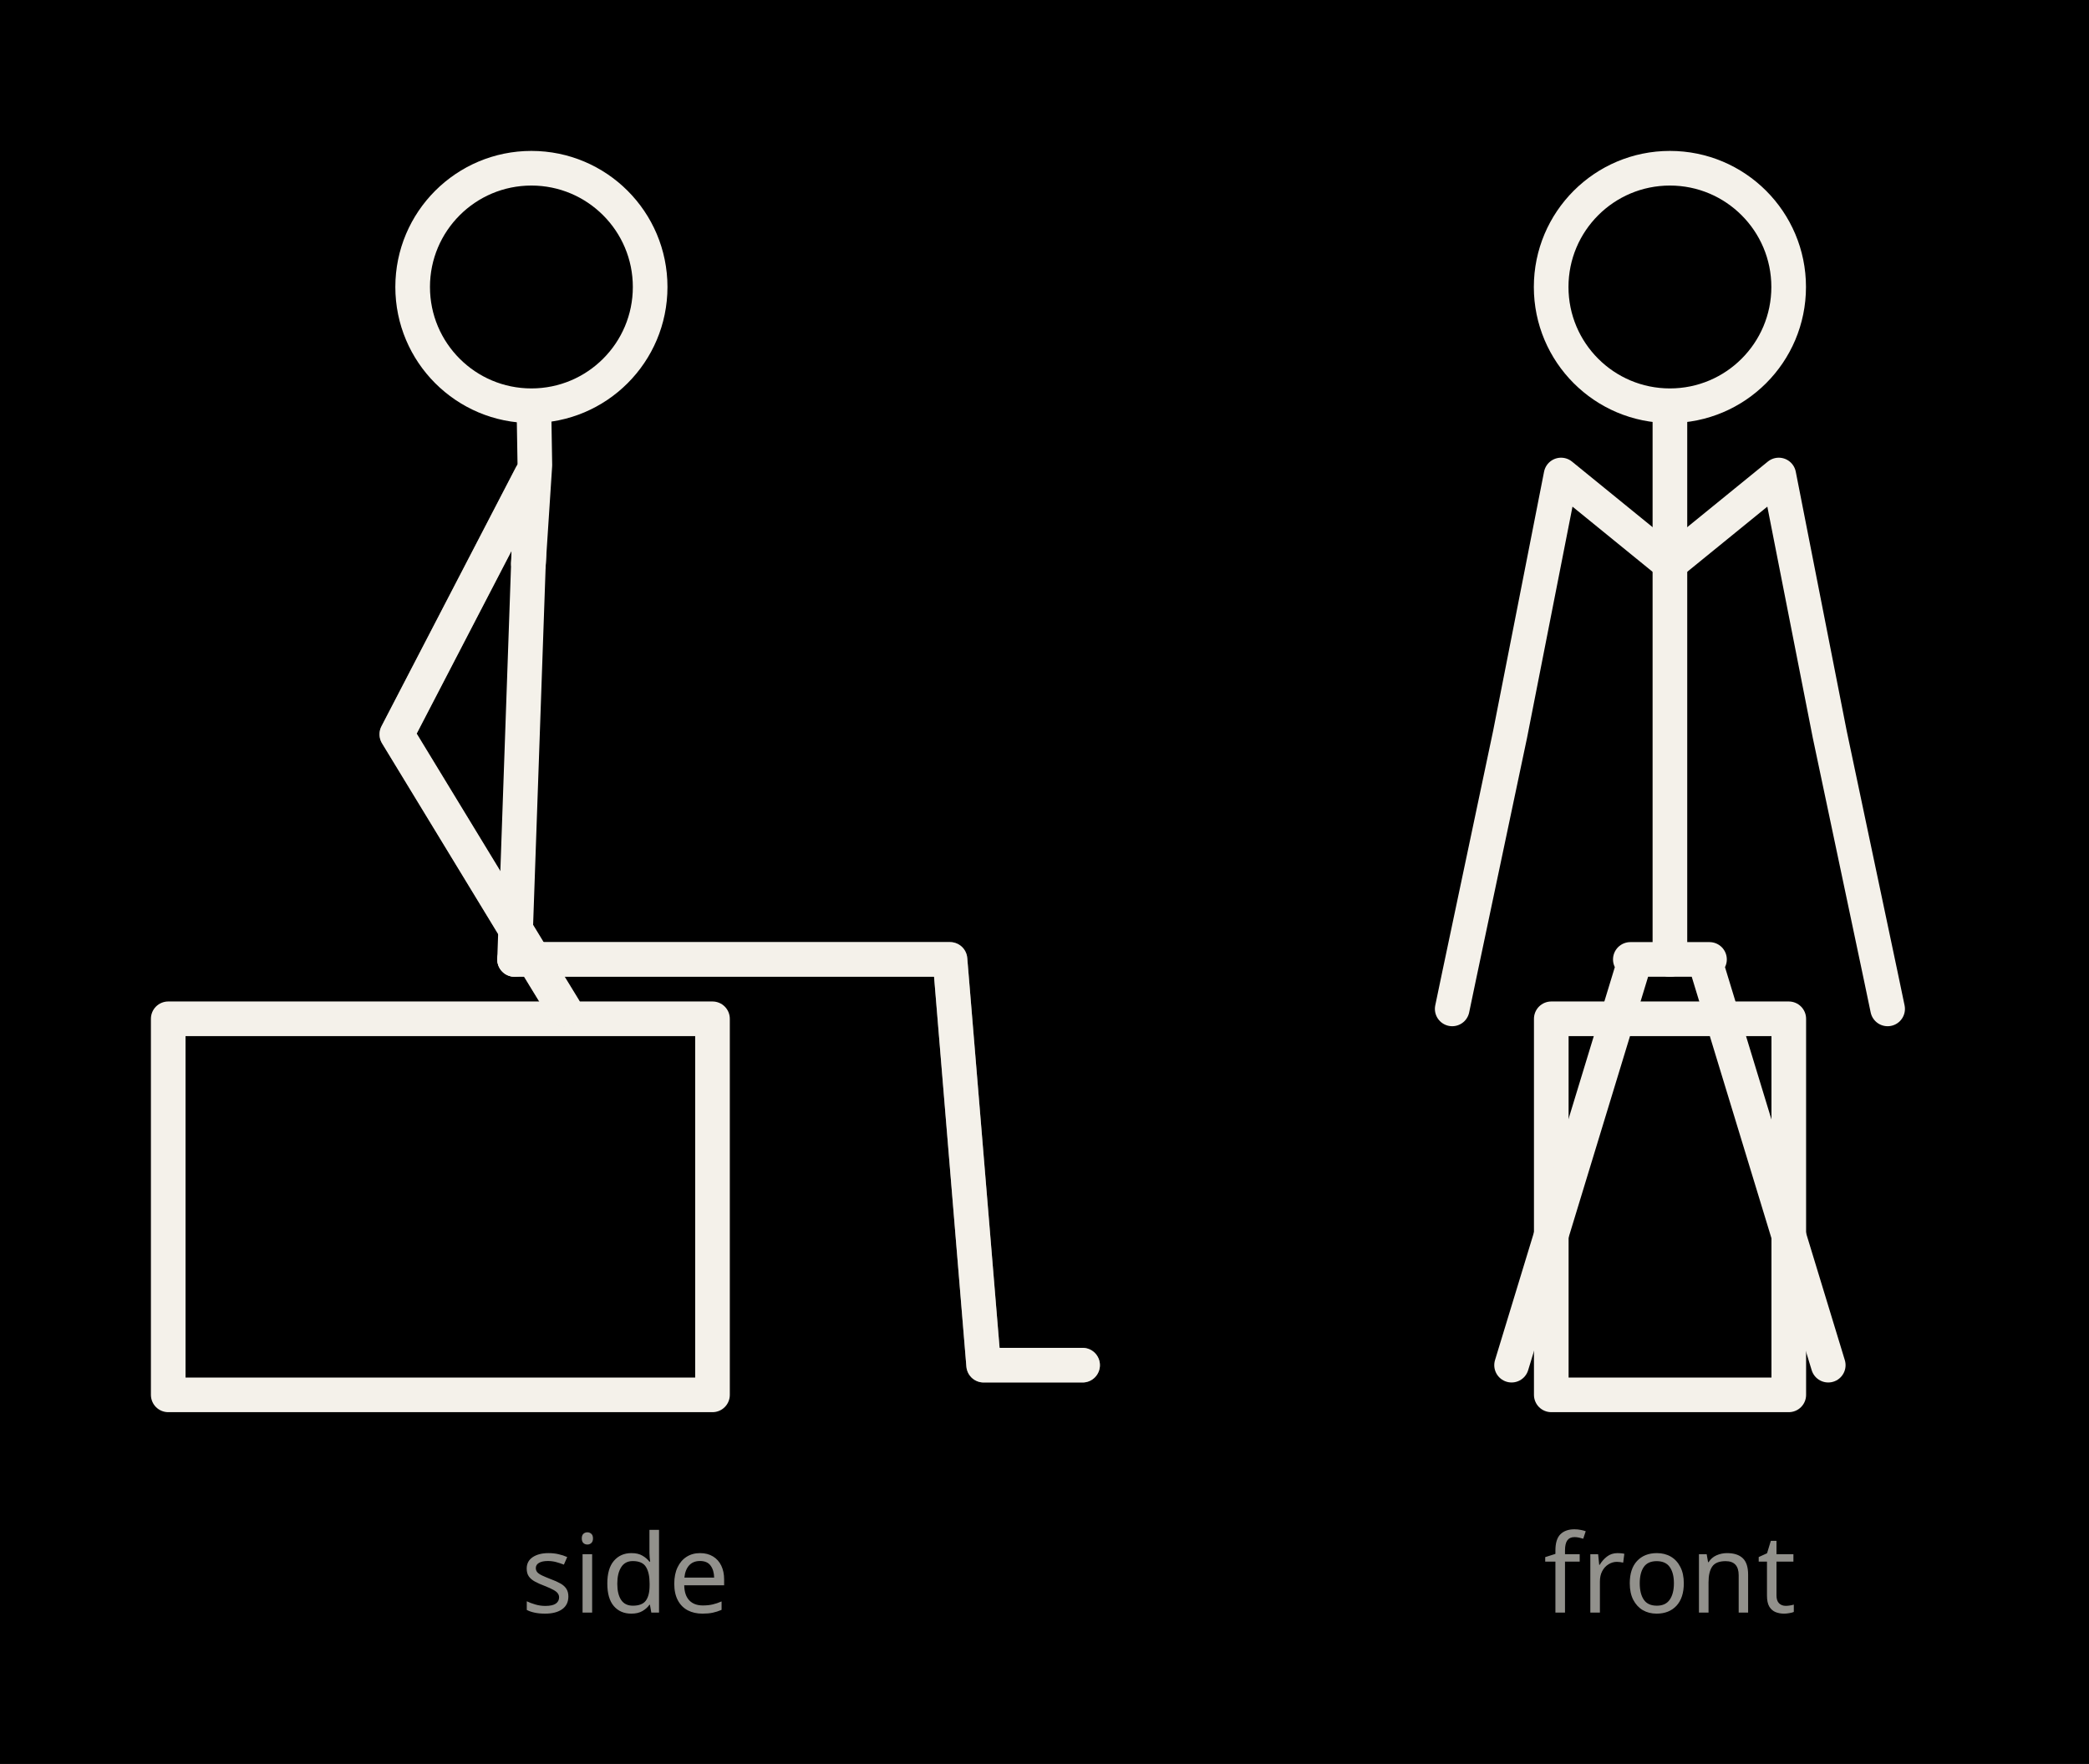
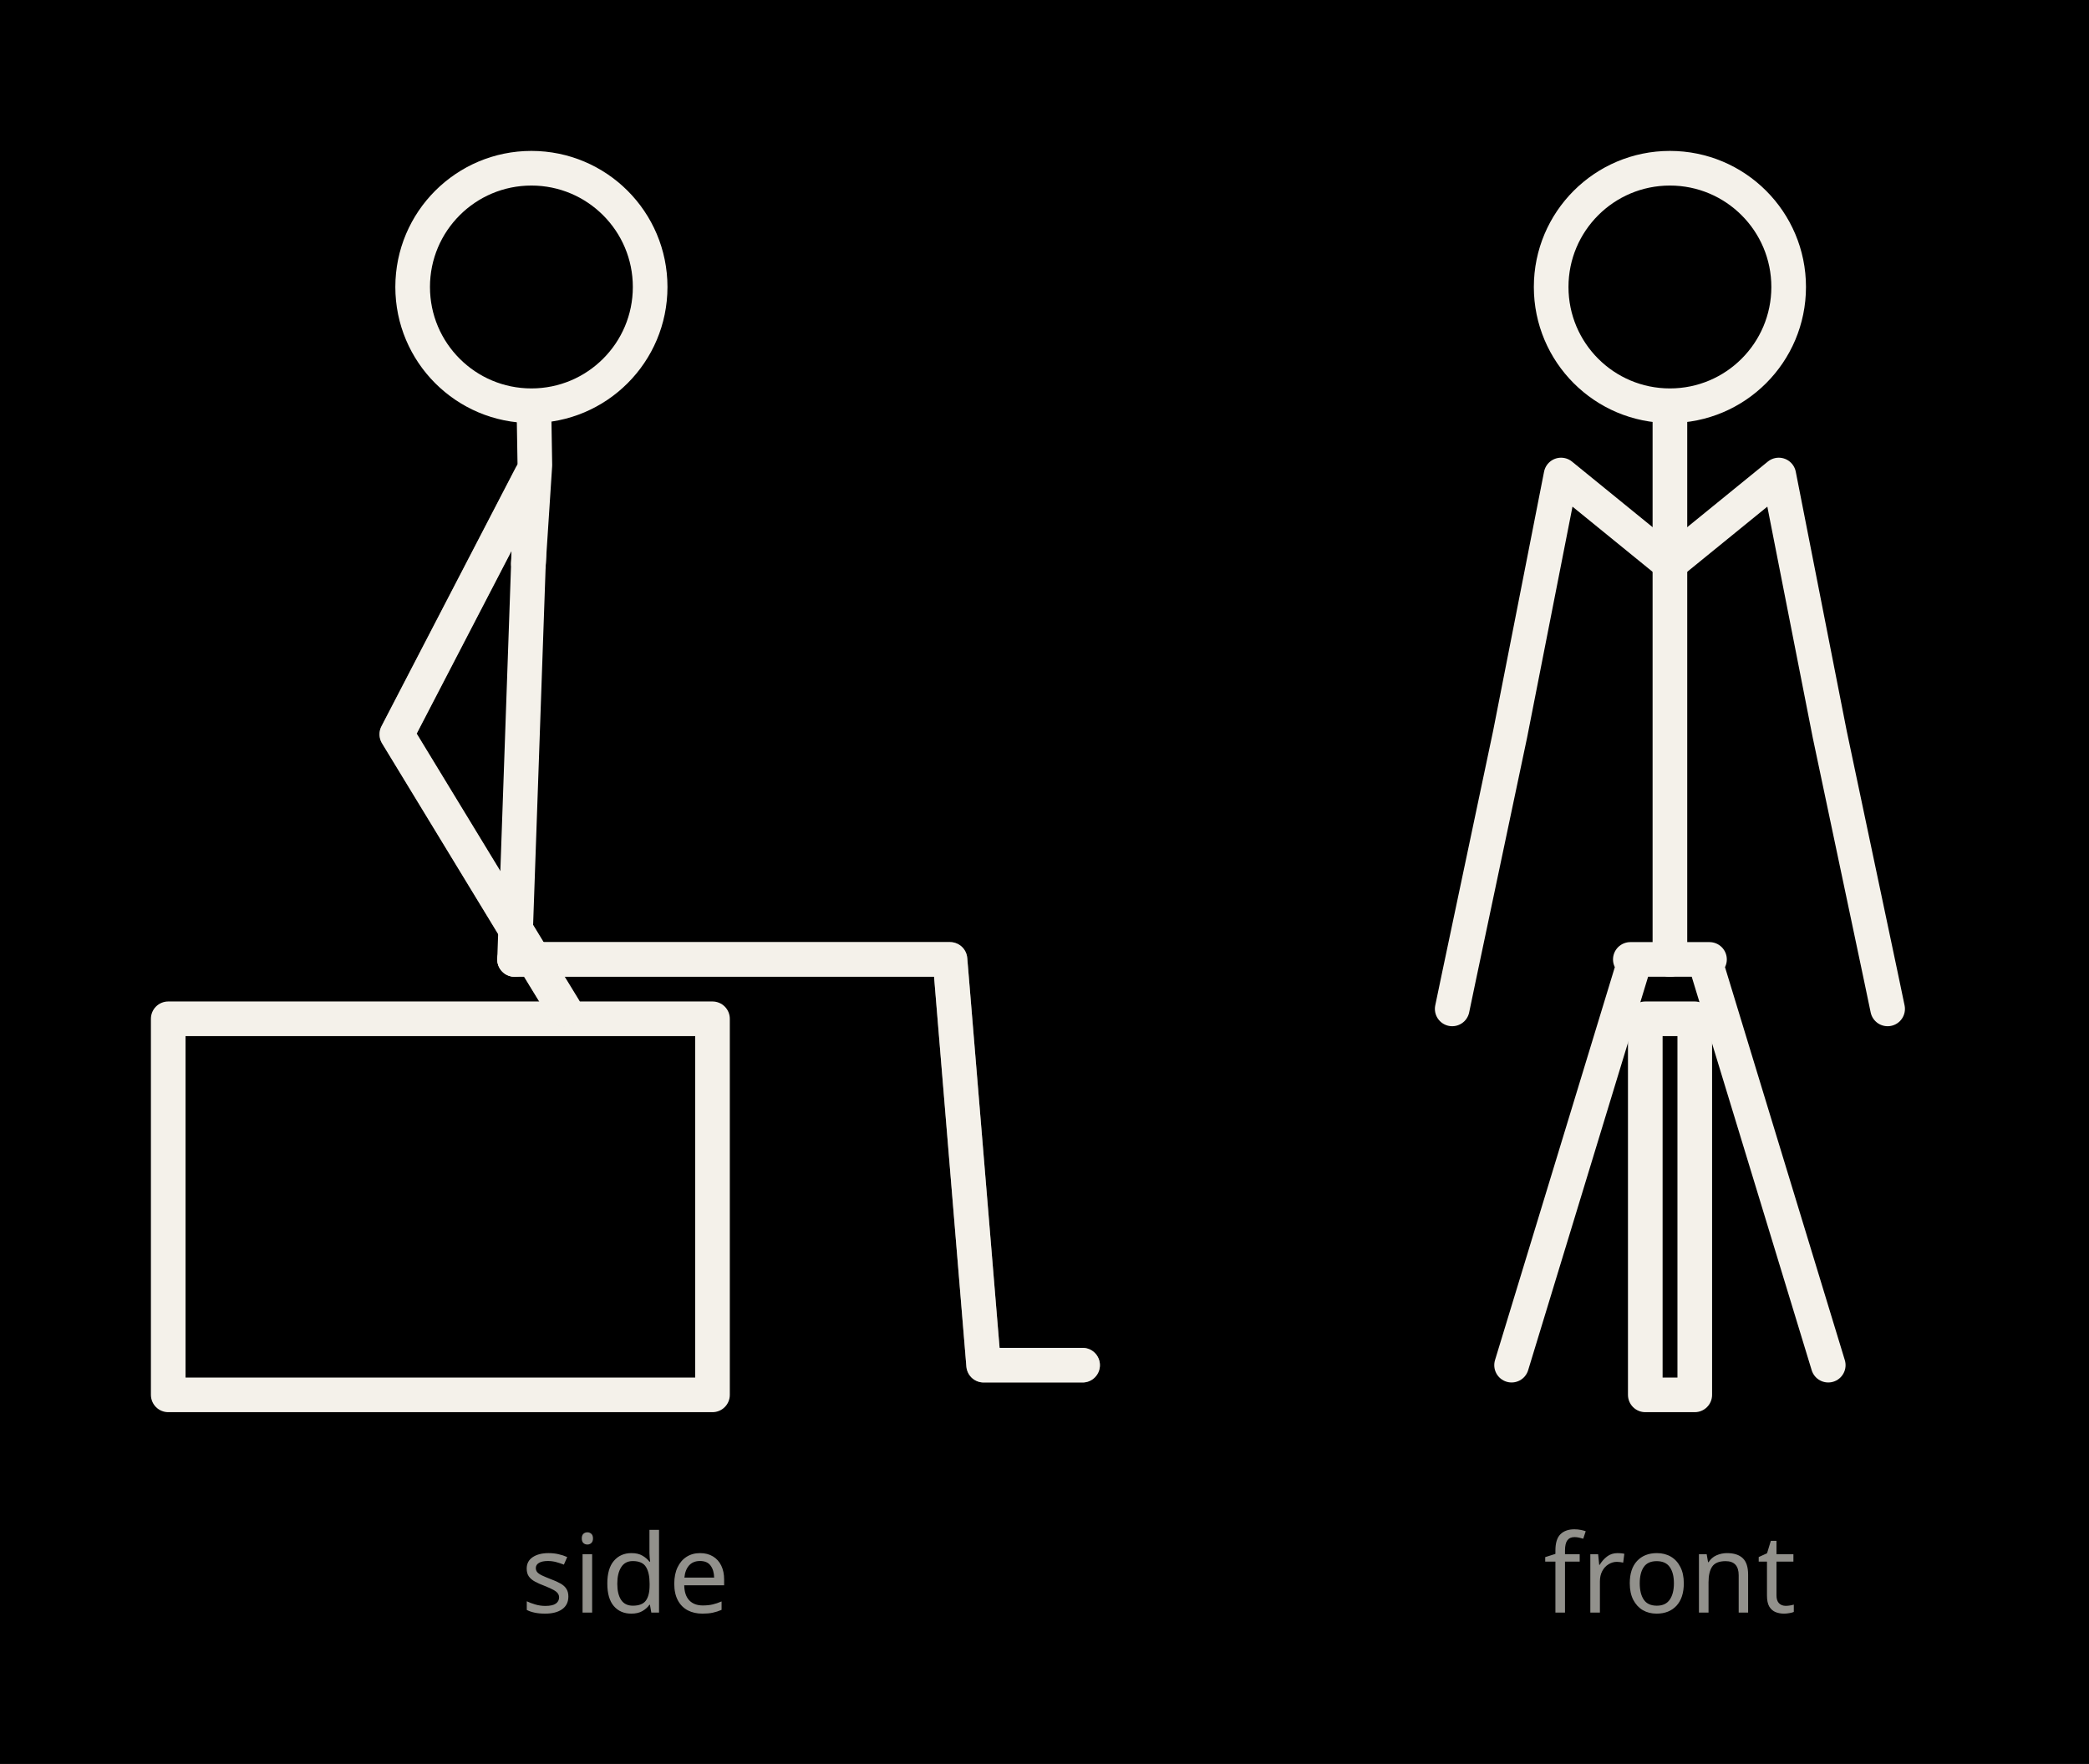
<svg xmlns="http://www.w3.org/2000/svg" viewBox="-104 -281.9 422.2 356.5" role="img" aria-label="Seated Hip Abduction">
  <rect x="-104" y="-281.9" width="422.2" height="356.5" style="fill:var(--doodle-backdrop, #000)" />
  <g fill="none" style="stroke:var(--doodle-ink, #f4f1ea)" stroke-width="7" stroke-linecap="round" stroke-linejoin="round">
    <rect x="-70" y="-76" width="110" height="76" fill="none" />
    <polyline points="0,-88 0,-88 88,-88 94.8,-6 114.8,-6" opacity="0.5">
      <animate attributeName="points" values="0,-88 0,-88 88,-88 94.8,-6 114.8,-6;0,-88 0,-88 88,-88 94.8,-6 114.8,-6;0,-88 0,-88 88,-88.2 94.8,-6 114.8,-6;0,-88 0,-88 88,-88.6 94.8,-6 114.8,-6;0,-88 0,-88 87.9,-89.3 94.8,-6 114.8,-6;0,-88 0,-88 87.7,-90.1 94.8,-6 114.8,-6;0,-88 0,-88 87.2,-90.8 94.8,-6 114.8,-6;0,-88 0,-88 86.4,-91.3 94.8,-6 114.8,-6;0,-88 0,-88 85.2,-91.4 94.8,-6 114.8,-6;0,-88 0,-88 83.8,-91.3 94.8,-6 114.8,-6;0,-88 0,-88 82.3,-90.8 94.8,-6 114.8,-6;0,-88 0,-88 80.7,-90.1 94.8,-6 114.8,-6;0,-88 0,-88 79.2,-89.3 94.8,-6 114.8,-6;0,-88 0,-88 78,-88.6 94.8,-6 114.8,-6;0,-88 0,-88 77.2,-88.2 94.8,-6 114.8,-6;0,-88 0,-88 76.9,-88 94.8,-6 114.8,-6;0,-88 0,-88 76.9,-88 94.8,-6 114.8,-6;0,-88 0,-88 77.2,-88.2 94.8,-6 114.8,-6;0,-88 0,-88 78,-88.6 94.8,-6 114.8,-6;0,-88 0,-88 79.2,-89.3 94.8,-6 114.8,-6;0,-88 0,-88 80.7,-90.1 94.8,-6 114.8,-6;0,-88 0,-88 82.3,-90.8 94.8,-6 114.8,-6;0,-88 0,-88 83.8,-91.3 94.8,-6 114.8,-6;0,-88 0,-88 85.2,-91.4 94.8,-6 114.8,-6;0,-88 0,-88 86.4,-91.3 94.8,-6 114.8,-6;0,-88 0,-88 87.2,-90.8 94.8,-6 114.8,-6;0,-88 0,-88 87.7,-90.1 94.8,-6 114.8,-6;0,-88 0,-88 87.9,-89.3 94.8,-6 114.8,-6;0,-88 0,-88 88,-88.6 94.8,-6 114.8,-6;0,-88 0,-88 88,-88.2 94.8,-6 114.8,-6;0,-88 0,-88 88,-88 94.8,-6 114.8,-6" dur="2.5s" repeatCount="indefinite" calcMode="linear" keyTimes="0;0.12;0.146;0.171;0.197;0.223;0.249;0.274;0.3;0.326;0.351;0.377;0.403;0.429;0.454;0.48;0.64;0.666;0.691;0.717;0.743;0.769;0.794;0.82;0.846;0.871;0.897;0.923;0.949;0.974;1" />
    </polyline>
    <polyline points="2.8,-168 3.4,-185.9 -23.8,-133.5 5.9,-84.7 10,-78" opacity="0.5">
      <animate attributeName="points" values="2.8,-168 3.4,-185.9 -23.8,-133.5 5.9,-84.7 10,-78;2.8,-168 3.4,-185.9 -23.8,-133.5 5.9,-84.7 10,-78;2.8,-168 3.4,-185.9 -23.8,-133.5 5.9,-84.7 10,-78;2.8,-168 3.4,-185.9 -23.8,-133.5 5.9,-84.7 10,-78;2.8,-168 3.4,-185.9 -23.8,-133.5 5.9,-84.7 10,-78;2.8,-168 3.4,-185.9 -23.8,-133.5 5.9,-84.7 10,-78;2.8,-168 3.4,-185.9 -23.8,-133.5 5.9,-84.7 10,-78;2.8,-168 3.4,-185.9 -23.8,-133.5 5.9,-84.7 10,-78;2.8,-168 3.4,-185.9 -23.8,-133.5 5.9,-84.7 10,-78;2.8,-168 3.4,-185.9 -23.8,-133.5 5.9,-84.7 10,-78;2.8,-168 3.4,-185.9 -23.8,-133.5 5.9,-84.7 10,-78;2.8,-168 3.4,-185.9 -23.8,-133.5 5.9,-84.7 10,-78;2.8,-168 3.4,-185.9 -23.8,-133.5 5.9,-84.7 10,-78;2.8,-168 3.4,-185.9 -23.8,-133.5 5.9,-84.7 10,-78;2.8,-168 3.4,-185.9 -23.8,-133.5 5.9,-84.7 10,-78;2.8,-168 3.4,-185.9 -23.8,-133.5 5.9,-84.7 10,-78;2.8,-168 3.4,-185.9 -23.8,-133.5 5.9,-84.7 10,-78;2.8,-168 3.4,-185.9 -23.8,-133.5 5.9,-84.7 10,-78;2.8,-168 3.4,-185.9 -23.8,-133.5 5.9,-84.7 10,-78;2.8,-168 3.4,-185.9 -23.8,-133.5 5.9,-84.7 10,-78;2.8,-168 3.4,-185.9 -23.8,-133.5 5.9,-84.7 10,-78;2.8,-168 3.4,-185.9 -23.8,-133.5 5.9,-84.7 10,-78;2.8,-168 3.4,-185.9 -23.8,-133.5 5.9,-84.7 10,-78;2.8,-168 3.4,-185.9 -23.8,-133.5 5.9,-84.7 10,-78;2.8,-168 3.4,-185.9 -23.8,-133.5 5.9,-84.7 10,-78;2.8,-168 3.4,-185.9 -23.8,-133.5 5.9,-84.7 10,-78;2.8,-168 3.4,-185.9 -23.8,-133.5 5.9,-84.7 10,-78;2.8,-168 3.4,-185.9 -23.8,-133.5 5.9,-84.7 10,-78;2.8,-168 3.4,-185.9 -23.8,-133.5 5.9,-84.7 10,-78;2.8,-168 3.4,-185.9 -23.8,-133.5 5.9,-84.7 10,-78;2.8,-168 3.4,-185.9 -23.8,-133.5 5.9,-84.7 10,-78" dur="2.5s" repeatCount="indefinite" calcMode="linear" keyTimes="0;0.12;0.146;0.171;0.197;0.223;0.249;0.274;0.3;0.326;0.351;0.377;0.403;0.429;0.454;0.48;0.64;0.666;0.691;0.717;0.743;0.769;0.794;0.82;0.846;0.871;0.897;0.923;0.949;0.974;1" />
    </polyline>
    <polyline points="0,-88 1.4,-128 2.8,-168 4.1,-187.9 3.9,-199.9">
      <animate attributeName="points" values="0,-88 1.4,-128 2.8,-168 4.1,-187.9 3.9,-199.9;0,-88 1.4,-128 2.8,-168 4.1,-187.9 3.9,-199.9;0,-88 1.4,-128 2.8,-168 4.1,-187.9 3.9,-199.9;0,-88 1.4,-128 2.8,-168 4.1,-187.9 3.9,-199.9;0,-88 1.4,-128 2.8,-168 4.1,-187.9 3.9,-199.9;0,-88 1.4,-128 2.8,-168 4.1,-187.9 3.9,-199.9;0,-88 1.4,-128 2.8,-168 4.1,-187.9 3.9,-199.9;0,-88 1.4,-128 2.8,-168 4.1,-187.9 3.9,-199.9;0,-88 1.4,-128 2.8,-168 4.1,-187.9 3.9,-199.9;0,-88 1.4,-128 2.8,-168 4.1,-187.9 3.9,-199.9;0,-88 1.4,-128 2.8,-168 4.1,-187.9 3.9,-199.9;0,-88 1.4,-128 2.8,-168 4.1,-187.9 3.9,-199.9;0,-88 1.4,-128 2.8,-168 4.1,-187.9 3.9,-199.9;0,-88 1.4,-128 2.8,-168 4.1,-187.9 3.9,-199.9;0,-88 1.4,-128 2.8,-168 4.1,-187.9 3.9,-199.9;0,-88 1.4,-128 2.8,-168 4.1,-187.9 3.9,-199.9;0,-88 1.4,-128 2.8,-168 4.1,-187.9 3.9,-199.9;0,-88 1.4,-128 2.8,-168 4.1,-187.9 3.9,-199.9;0,-88 1.4,-128 2.8,-168 4.1,-187.9 3.9,-199.9;0,-88 1.4,-128 2.8,-168 4.1,-187.9 3.9,-199.9;0,-88 1.4,-128 2.8,-168 4.1,-187.9 3.9,-199.9;0,-88 1.4,-128 2.8,-168 4.1,-187.9 3.9,-199.9;0,-88 1.4,-128 2.8,-168 4.1,-187.9 3.9,-199.9;0,-88 1.4,-128 2.8,-168 4.1,-187.9 3.9,-199.9;0,-88 1.4,-128 2.8,-168 4.1,-187.9 3.9,-199.9;0,-88 1.4,-128 2.8,-168 4.1,-187.9 3.9,-199.9;0,-88 1.4,-128 2.8,-168 4.1,-187.9 3.9,-199.9;0,-88 1.4,-128 2.8,-168 4.1,-187.9 3.9,-199.9;0,-88 1.4,-128 2.8,-168 4.1,-187.9 3.9,-199.9;0,-88 1.4,-128 2.8,-168 4.1,-187.9 3.9,-199.9;0,-88 1.4,-128 2.8,-168 4.1,-187.9 3.9,-199.9" dur="2.5s" repeatCount="indefinite" calcMode="linear" keyTimes="0;0.12;0.146;0.171;0.197;0.223;0.249;0.274;0.3;0.326;0.351;0.377;0.403;0.429;0.454;0.48;0.64;0.666;0.691;0.717;0.743;0.769;0.794;0.82;0.846;0.871;0.897;0.923;0.949;0.974;1" />
    </polyline>
    <circle cx="3.4" cy="-223.9" r="24" style="fill:var(--doodle-paper, #000)">
      <animate attributeName="cx" values="3.4;3.4;3.4;3.4;3.4;3.4;3.4;3.4;3.4;3.4;3.4;3.4;3.4;3.4;3.4;3.4;3.4;3.4;3.4;3.4;3.4;3.4;3.4;3.4;3.4;3.4;3.4;3.4;3.4;3.4;3.4" dur="2.5s" repeatCount="indefinite" calcMode="linear" keyTimes="0;0.12;0.146;0.171;0.197;0.223;0.249;0.274;0.3;0.326;0.351;0.377;0.403;0.429;0.454;0.48;0.64;0.666;0.691;0.717;0.743;0.769;0.794;0.82;0.846;0.871;0.897;0.923;0.949;0.974;1" />
      <animate attributeName="cy" values="-223.9;-223.9;-223.9;-223.9;-223.9;-223.9;-223.9;-223.9;-223.9;-223.9;-223.9;-223.9;-223.9;-223.9;-223.9;-223.9;-223.9;-223.9;-223.9;-223.9;-223.9;-223.9;-223.9;-223.9;-223.9;-223.9;-223.9;-223.9;-223.9;-223.9;-223.9" dur="2.5s" repeatCount="indefinite" calcMode="linear" keyTimes="0;0.12;0.146;0.171;0.197;0.223;0.249;0.274;0.3;0.326;0.351;0.377;0.403;0.429;0.454;0.48;0.64;0.666;0.691;0.717;0.743;0.769;0.794;0.82;0.846;0.871;0.897;0.923;0.949;0.974;1" />
    </circle>
    <polyline points="0,-88 0,-88 88,-88 94.8,-6 114.8,-6">
      <animate attributeName="points" values="0,-88 0,-88 88,-88 94.8,-6 114.8,-6;0,-88 0,-88 88,-88 94.8,-6 114.8,-6;0,-88 0,-88 88,-88.2 94.8,-6 114.8,-6;0,-88 0,-88 88,-88.6 94.8,-6 114.8,-6;0,-88 0,-88 87.9,-89.3 94.8,-6 114.8,-6;0,-88 0,-88 87.7,-90.1 94.8,-6 114.8,-6;0,-88 0,-88 87.2,-90.8 94.8,-6 114.8,-6;0,-88 0,-88 86.4,-91.3 94.8,-6 114.8,-6;0,-88 0,-88 85.2,-91.4 94.8,-6 114.8,-6;0,-88 0,-88 83.8,-91.3 94.8,-6 114.8,-6;0,-88 0,-88 82.3,-90.8 94.8,-6 114.8,-6;0,-88 0,-88 80.7,-90.1 94.8,-6 114.8,-6;0,-88 0,-88 79.2,-89.3 94.8,-6 114.8,-6;0,-88 0,-88 78,-88.6 94.8,-6 114.8,-6;0,-88 0,-88 77.2,-88.2 94.8,-6 114.8,-6;0,-88 0,-88 76.9,-88 94.8,-6 114.8,-6;0,-88 0,-88 76.9,-88 94.8,-6 114.8,-6;0,-88 0,-88 77.2,-88.2 94.8,-6 114.8,-6;0,-88 0,-88 78,-88.6 94.8,-6 114.8,-6;0,-88 0,-88 79.2,-89.3 94.8,-6 114.8,-6;0,-88 0,-88 80.7,-90.1 94.8,-6 114.8,-6;0,-88 0,-88 82.3,-90.8 94.8,-6 114.8,-6;0,-88 0,-88 83.8,-91.3 94.8,-6 114.8,-6;0,-88 0,-88 85.2,-91.4 94.8,-6 114.8,-6;0,-88 0,-88 86.4,-91.3 94.8,-6 114.8,-6;0,-88 0,-88 87.2,-90.8 94.8,-6 114.8,-6;0,-88 0,-88 87.7,-90.1 94.8,-6 114.8,-6;0,-88 0,-88 87.9,-89.3 94.8,-6 114.8,-6;0,-88 0,-88 88,-88.6 94.8,-6 114.8,-6;0,-88 0,-88 88,-88.2 94.8,-6 114.8,-6;0,-88 0,-88 88,-88 94.8,-6 114.8,-6" dur="2.5s" repeatCount="indefinite" calcMode="linear" keyTimes="0;0.12;0.146;0.171;0.197;0.223;0.249;0.274;0.3;0.326;0.351;0.377;0.403;0.429;0.454;0.48;0.64;0.666;0.691;0.717;0.743;0.769;0.794;0.82;0.846;0.871;0.897;0.923;0.949;0.974;1" />
    </polyline>
    <polyline points="2.8,-168 3.4,-185.9 -23.8,-133.5 5.9,-84.7 10,-78">
      <animate attributeName="points" values="2.8,-168 3.4,-185.9 -23.8,-133.5 5.9,-84.7 10,-78;2.8,-168 3.4,-185.9 -23.8,-133.5 5.9,-84.7 10,-78;2.8,-168 3.4,-185.9 -23.8,-133.5 5.9,-84.7 10,-78;2.8,-168 3.4,-185.9 -23.8,-133.5 5.9,-84.7 10,-78;2.8,-168 3.4,-185.9 -23.8,-133.5 5.9,-84.7 10,-78;2.8,-168 3.4,-185.9 -23.8,-133.5 5.9,-84.7 10,-78;2.8,-168 3.4,-185.9 -23.8,-133.5 5.9,-84.7 10,-78;2.8,-168 3.4,-185.9 -23.8,-133.5 5.9,-84.7 10,-78;2.8,-168 3.4,-185.9 -23.8,-133.5 5.9,-84.7 10,-78;2.8,-168 3.4,-185.9 -23.8,-133.5 5.9,-84.7 10,-78;2.8,-168 3.4,-185.9 -23.8,-133.5 5.9,-84.7 10,-78;2.8,-168 3.4,-185.9 -23.8,-133.5 5.9,-84.7 10,-78;2.8,-168 3.4,-185.9 -23.8,-133.5 5.9,-84.7 10,-78;2.8,-168 3.4,-185.9 -23.8,-133.5 5.9,-84.7 10,-78;2.8,-168 3.4,-185.9 -23.8,-133.5 5.9,-84.7 10,-78;2.8,-168 3.4,-185.9 -23.8,-133.5 5.9,-84.7 10,-78;2.8,-168 3.4,-185.9 -23.8,-133.5 5.9,-84.7 10,-78;2.8,-168 3.4,-185.9 -23.8,-133.5 5.9,-84.7 10,-78;2.8,-168 3.4,-185.9 -23.8,-133.5 5.9,-84.7 10,-78;2.8,-168 3.4,-185.9 -23.8,-133.5 5.9,-84.7 10,-78;2.8,-168 3.4,-185.9 -23.8,-133.5 5.9,-84.7 10,-78;2.8,-168 3.4,-185.9 -23.8,-133.5 5.9,-84.7 10,-78;2.8,-168 3.4,-185.9 -23.8,-133.5 5.9,-84.7 10,-78;2.8,-168 3.4,-185.9 -23.8,-133.5 5.9,-84.7 10,-78;2.8,-168 3.4,-185.9 -23.8,-133.5 5.9,-84.7 10,-78;2.8,-168 3.4,-185.9 -23.8,-133.5 5.9,-84.7 10,-78;2.8,-168 3.4,-185.9 -23.8,-133.5 5.9,-84.7 10,-78;2.8,-168 3.4,-185.9 -23.8,-133.5 5.9,-84.7 10,-78;2.8,-168 3.4,-185.9 -23.8,-133.5 5.9,-84.7 10,-78;2.8,-168 3.4,-185.9 -23.8,-133.5 5.9,-84.7 10,-78;2.8,-168 3.4,-185.9 -23.8,-133.5 5.9,-84.7 10,-78" dur="2.5s" repeatCount="indefinite" calcMode="linear" keyTimes="0;0.12;0.146;0.171;0.197;0.223;0.249;0.274;0.3;0.326;0.351;0.377;0.403;0.429;0.454;0.48;0.64;0.666;0.691;0.717;0.743;0.769;0.794;0.82;0.846;0.871;0.897;0.923;0.949;0.974;1" />
    </polyline>
-     <rect x="209.523" y="-76" width="48" height="76" fill="none" />
+     <rect x="228.523" y="-76" width="10" height="76" fill="none" />
    <polyline points="233.5,-168 255.5,-185.9 265.8,-133.5 276.1,-84.7 277.5,-78">
      <animate attributeName="points" values="233.5,-168 255.5,-185.9 265.8,-133.5 276.1,-84.7 277.5,-78;233.5,-168 255.5,-185.9 265.8,-133.5 276.1,-84.7 277.5,-78;233.5,-168 255.5,-185.9 265.8,-133.5 276.1,-84.7 277.5,-78;233.5,-168 255.5,-185.9 265.8,-133.5 276.1,-84.7 277.5,-78;233.5,-168 255.5,-185.9 265.8,-133.5 276.1,-84.7 277.5,-78;233.5,-168 255.5,-185.9 265.8,-133.5 276.1,-84.7 277.5,-78;233.5,-168 255.5,-185.9 265.8,-133.5 276.1,-84.7 277.5,-78;233.5,-168 255.5,-185.9 265.8,-133.5 276.1,-84.7 277.5,-78;233.5,-168 255.5,-185.9 265.8,-133.5 276.1,-84.7 277.5,-78;233.5,-168 255.5,-185.9 265.8,-133.5 276.1,-84.7 277.5,-78;233.5,-168 255.5,-185.9 265.8,-133.5 276.1,-84.7 277.5,-78;233.5,-168 255.5,-185.9 265.8,-133.5 276.1,-84.7 277.5,-78;233.5,-168 255.5,-185.9 265.8,-133.5 276.1,-84.7 277.5,-78;233.5,-168 255.5,-185.9 265.8,-133.5 276.1,-84.7 277.5,-78;233.5,-168 255.5,-185.9 265.8,-133.5 276.1,-84.7 277.5,-78;233.5,-168 255.5,-185.9 265.8,-133.5 276.1,-84.7 277.5,-78;233.5,-168 255.5,-185.9 265.8,-133.5 276.1,-84.7 277.5,-78;233.5,-168 255.5,-185.9 265.8,-133.5 276.1,-84.7 277.5,-78;233.5,-168 255.5,-185.9 265.8,-133.5 276.1,-84.7 277.5,-78;233.5,-168 255.5,-185.9 265.8,-133.5 276.1,-84.7 277.5,-78;233.5,-168 255.5,-185.9 265.8,-133.5 276.1,-84.7 277.5,-78;233.5,-168 255.5,-185.9 265.8,-133.5 276.1,-84.7 277.5,-78;233.5,-168 255.5,-185.9 265.8,-133.5 276.1,-84.7 277.5,-78;233.5,-168 255.5,-185.9 265.8,-133.5 276.1,-84.7 277.5,-78;233.5,-168 255.5,-185.9 265.8,-133.5 276.1,-84.7 277.5,-78;233.5,-168 255.5,-185.9 265.8,-133.5 276.1,-84.7 277.5,-78;233.5,-168 255.5,-185.9 265.8,-133.5 276.1,-84.7 277.5,-78;233.5,-168 255.5,-185.9 265.8,-133.5 276.1,-84.7 277.5,-78;233.5,-168 255.5,-185.9 265.8,-133.5 276.1,-84.7 277.5,-78;233.5,-168 255.5,-185.9 265.8,-133.5 276.1,-84.7 277.5,-78;233.5,-168 255.5,-185.9 265.8,-133.5 276.1,-84.7 277.5,-78" dur="2.5s" repeatCount="indefinite" calcMode="linear" keyTimes="0;0.12;0.146;0.171;0.197;0.223;0.249;0.274;0.3;0.326;0.351;0.377;0.403;0.429;0.454;0.48;0.64;0.666;0.691;0.717;0.743;0.769;0.794;0.82;0.846;0.871;0.897;0.923;0.949;0.974;1" />
    </polyline>
    <polyline points="233.5,-168 211.5,-185.9 201.2,-133.5 190.9,-84.7 189.5,-78">
      <animate attributeName="points" values="233.5,-168 211.5,-185.9 201.2,-133.5 190.9,-84.7 189.5,-78;233.5,-168 211.5,-185.9 201.2,-133.5 190.9,-84.7 189.5,-78;233.5,-168 211.5,-185.9 201.2,-133.5 190.9,-84.7 189.5,-78;233.5,-168 211.5,-185.9 201.2,-133.5 190.9,-84.7 189.5,-78;233.5,-168 211.5,-185.9 201.2,-133.5 190.9,-84.7 189.5,-78;233.5,-168 211.5,-185.9 201.2,-133.5 190.9,-84.7 189.5,-78;233.5,-168 211.5,-185.9 201.2,-133.5 190.9,-84.7 189.5,-78;233.5,-168 211.5,-185.9 201.2,-133.5 190.9,-84.7 189.5,-78;233.5,-168 211.5,-185.9 201.2,-133.5 190.9,-84.7 189.5,-78;233.5,-168 211.5,-185.9 201.2,-133.5 190.9,-84.7 189.5,-78;233.5,-168 211.5,-185.9 201.2,-133.5 190.9,-84.7 189.5,-78;233.5,-168 211.5,-185.9 201.2,-133.5 190.9,-84.7 189.5,-78;233.5,-168 211.5,-185.9 201.2,-133.5 190.9,-84.7 189.5,-78;233.5,-168 211.5,-185.9 201.2,-133.5 190.9,-84.7 189.5,-78;233.5,-168 211.5,-185.9 201.2,-133.5 190.9,-84.7 189.5,-78;233.5,-168 211.5,-185.9 201.2,-133.5 190.9,-84.7 189.5,-78;233.5,-168 211.5,-185.9 201.2,-133.5 190.9,-84.7 189.5,-78;233.5,-168 211.5,-185.9 201.2,-133.5 190.9,-84.7 189.5,-78;233.5,-168 211.5,-185.9 201.2,-133.5 190.9,-84.7 189.5,-78;233.5,-168 211.5,-185.9 201.2,-133.5 190.9,-84.7 189.5,-78;233.5,-168 211.5,-185.9 201.2,-133.5 190.9,-84.7 189.5,-78;233.5,-168 211.5,-185.9 201.2,-133.5 190.9,-84.7 189.5,-78;233.5,-168 211.5,-185.9 201.2,-133.5 190.9,-84.7 189.5,-78;233.5,-168 211.5,-185.9 201.2,-133.5 190.9,-84.7 189.5,-78;233.5,-168 211.5,-185.9 201.2,-133.5 190.9,-84.7 189.5,-78;233.5,-168 211.5,-185.9 201.2,-133.5 190.9,-84.7 189.5,-78;233.5,-168 211.5,-185.9 201.2,-133.5 190.9,-84.7 189.5,-78;233.5,-168 211.5,-185.9 201.2,-133.5 190.9,-84.7 189.5,-78;233.5,-168 211.5,-185.9 201.2,-133.5 190.9,-84.7 189.5,-78;233.5,-168 211.5,-185.9 201.2,-133.5 190.9,-84.7 189.5,-78;233.5,-168 211.5,-185.9 201.2,-133.5 190.9,-84.7 189.5,-78" dur="2.5s" repeatCount="indefinite" calcMode="linear" keyTimes="0;0.12;0.146;0.171;0.197;0.223;0.249;0.274;0.3;0.326;0.351;0.377;0.403;0.429;0.454;0.48;0.64;0.666;0.691;0.717;0.743;0.769;0.794;0.82;0.846;0.871;0.897;0.923;0.949;0.974;1" />
    </polyline>
    <polyline points="233.5,-88 233.5,-128 233.5,-168 233.5,-187.9 233.5,-199.9">
      <animate attributeName="points" values="233.5,-88 233.5,-128 233.5,-168 233.5,-187.9 233.5,-199.9;233.5,-88 233.5,-128 233.5,-168 233.5,-187.9 233.5,-199.9;233.5,-88 233.5,-128 233.5,-168 233.5,-187.9 233.5,-199.9;233.5,-88 233.5,-128 233.5,-168 233.5,-187.9 233.5,-199.9;233.5,-88 233.5,-128 233.5,-168 233.5,-187.9 233.5,-199.9;233.5,-88 233.5,-128 233.5,-168 233.5,-187.9 233.5,-199.9;233.5,-88 233.5,-128 233.5,-168 233.5,-187.9 233.5,-199.9;233.5,-88 233.5,-128 233.5,-168 233.5,-187.9 233.5,-199.9;233.5,-88 233.5,-128 233.5,-168 233.5,-187.9 233.5,-199.9;233.5,-88 233.5,-128 233.5,-168 233.5,-187.9 233.5,-199.9;233.5,-88 233.5,-128 233.5,-168 233.5,-187.9 233.5,-199.9;233.5,-88 233.5,-128 233.5,-168 233.5,-187.9 233.5,-199.9;233.5,-88 233.5,-128 233.5,-168 233.5,-187.9 233.5,-199.9;233.5,-88 233.5,-128 233.5,-168 233.5,-187.9 233.5,-199.9;233.5,-88 233.5,-128 233.5,-168 233.5,-187.9 233.5,-199.9;233.5,-88 233.5,-128 233.5,-168 233.5,-187.9 233.5,-199.9;233.5,-88 233.5,-128 233.5,-168 233.5,-187.9 233.5,-199.9;233.5,-88 233.5,-128 233.5,-168 233.5,-187.9 233.5,-199.9;233.5,-88 233.5,-128 233.5,-168 233.5,-187.9 233.5,-199.9;233.5,-88 233.5,-128 233.5,-168 233.5,-187.9 233.5,-199.9;233.5,-88 233.5,-128 233.5,-168 233.5,-187.9 233.5,-199.9;233.5,-88 233.5,-128 233.5,-168 233.5,-187.9 233.5,-199.9;233.5,-88 233.5,-128 233.5,-168 233.5,-187.9 233.5,-199.9;233.5,-88 233.5,-128 233.5,-168 233.5,-187.9 233.5,-199.9;233.5,-88 233.5,-128 233.5,-168 233.5,-187.9 233.5,-199.9;233.5,-88 233.5,-128 233.5,-168 233.5,-187.9 233.5,-199.9;233.5,-88 233.5,-128 233.5,-168 233.5,-187.9 233.5,-199.9;233.5,-88 233.5,-128 233.5,-168 233.5,-187.9 233.5,-199.9;233.5,-88 233.5,-128 233.5,-168 233.5,-187.9 233.5,-199.9;233.5,-88 233.5,-128 233.5,-168 233.5,-187.9 233.5,-199.9;233.5,-88 233.5,-128 233.5,-168 233.5,-187.9 233.5,-199.9" dur="2.5s" repeatCount="indefinite" calcMode="linear" keyTimes="0;0.12;0.146;0.171;0.197;0.223;0.249;0.274;0.3;0.326;0.351;0.377;0.403;0.429;0.454;0.48;0.64;0.666;0.691;0.717;0.743;0.769;0.794;0.82;0.846;0.871;0.897;0.923;0.949;0.974;1" />
    </polyline>
    <circle cx="233.5" cy="-223.9" r="24" style="fill:var(--doodle-paper, #000)">
      <animate attributeName="cx" values="233.5;233.5;233.5;233.5;233.5;233.5;233.5;233.5;233.5;233.5;233.5;233.5;233.5;233.5;233.5;233.5;233.5;233.5;233.5;233.5;233.5;233.5;233.5;233.5;233.5;233.5;233.5;233.5;233.5;233.5;233.5" dur="2.5s" repeatCount="indefinite" calcMode="linear" keyTimes="0;0.12;0.146;0.171;0.197;0.223;0.249;0.274;0.3;0.326;0.351;0.377;0.403;0.429;0.454;0.48;0.64;0.666;0.691;0.717;0.743;0.769;0.794;0.82;0.846;0.871;0.897;0.923;0.949;0.974;1" />
      <animate attributeName="cy" values="-223.9;-223.9;-223.9;-223.9;-223.9;-223.9;-223.9;-223.9;-223.9;-223.9;-223.9;-223.9;-223.9;-223.9;-223.9;-223.9;-223.9;-223.9;-223.9;-223.9;-223.9;-223.9;-223.9;-223.9;-223.9;-223.9;-223.9;-223.9;-223.9;-223.9;-223.9" dur="2.5s" repeatCount="indefinite" calcMode="linear" keyTimes="0;0.12;0.146;0.171;0.197;0.223;0.249;0.274;0.3;0.326;0.351;0.377;0.403;0.429;0.454;0.48;0.64;0.666;0.691;0.717;0.743;0.769;0.794;0.82;0.846;0.871;0.897;0.923;0.949;0.974;1" />
    </circle>
    <polyline points="233.5,-88 241.5,-88 240.5,-88 265.5,-6 265.5,-6">
      <animate attributeName="points" values="233.5,-88 241.5,-88 240.5,-88 265.5,-6 265.5,-6;233.5,-88 241.5,-88 240.5,-88 265.5,-6 265.5,-6;233.5,-88 241.5,-88 241.1,-88.2 265.5,-6 265.5,-6;233.5,-88 241.5,-88 242.7,-88.6 265.5,-6 265.5,-6;233.5,-88 241.5,-88 245.4,-89.3 265.5,-6 265.5,-6;233.5,-88 241.5,-88 249,-90.1 265.5,-6 265.5,-6;233.5,-88 241.5,-88 253.3,-90.8 265.5,-6 265.5,-6;233.5,-88 241.5,-88 258.1,-91.3 265.5,-6 265.5,-6;233.5,-88 241.5,-88 263.1,-91.4 265.5,-6 265.5,-6;233.5,-88 241.5,-88 268,-91.3 265.5,-6 265.5,-6;233.5,-88 241.5,-88 272.6,-90.8 265.5,-6 265.5,-6;233.5,-88 241.5,-88 276.7,-90.1 265.5,-6 265.5,-6;233.5,-88 241.5,-88 279.9,-89.3 265.5,-6 265.5,-6;233.5,-88 241.5,-88 282.3,-88.6 265.5,-6 265.5,-6;233.5,-88 241.5,-88 283.8,-88.2 265.5,-6 265.5,-6;233.5,-88 241.5,-88 284.2,-88 265.5,-6 265.5,-6;233.5,-88 241.5,-88 284.2,-88 265.5,-6 265.5,-6;233.5,-88 241.5,-88 283.8,-88.2 265.5,-6 265.5,-6;233.5,-88 241.5,-88 282.3,-88.6 265.5,-6 265.5,-6;233.5,-88 241.5,-88 279.9,-89.3 265.5,-6 265.5,-6;233.5,-88 241.5,-88 276.7,-90.1 265.5,-6 265.5,-6;233.5,-88 241.5,-88 272.6,-90.8 265.5,-6 265.5,-6;233.5,-88 241.5,-88 268,-91.3 265.5,-6 265.5,-6;233.5,-88 241.5,-88 263.1,-91.4 265.5,-6 265.5,-6;233.5,-88 241.5,-88 258.1,-91.3 265.5,-6 265.5,-6;233.5,-88 241.5,-88 253.3,-90.8 265.5,-6 265.5,-6;233.5,-88 241.5,-88 249,-90.1 265.5,-6 265.5,-6;233.5,-88 241.5,-88 245.4,-89.3 265.5,-6 265.5,-6;233.5,-88 241.5,-88 242.7,-88.6 265.5,-6 265.5,-6;233.5,-88 241.5,-88 241.1,-88.2 265.5,-6 265.5,-6;233.5,-88 241.5,-88 240.5,-88 265.5,-6 265.5,-6" dur="2.5s" repeatCount="indefinite" calcMode="linear" keyTimes="0;0.12;0.146;0.171;0.197;0.223;0.249;0.274;0.3;0.326;0.351;0.377;0.403;0.429;0.454;0.48;0.64;0.666;0.691;0.717;0.743;0.769;0.794;0.82;0.846;0.871;0.897;0.923;0.949;0.974;1" />
    </polyline>
    <polyline points="233.5,-88 225.5,-88 226.5,-88 201.5,-6 201.5,-6">
      <animate attributeName="points" values="233.5,-88 225.5,-88 226.5,-88 201.5,-6 201.5,-6;233.5,-88 225.5,-88 226.5,-88 201.5,-6 201.5,-6;233.5,-88 225.5,-88 226,-88.2 201.5,-6 201.5,-6;233.5,-88 225.5,-88 224.3,-88.6 201.5,-6 201.5,-6;233.5,-88 225.5,-88 221.7,-89.3 201.5,-6 201.5,-6;233.5,-88 225.5,-88 218.1,-90.1 201.5,-6 201.5,-6;233.5,-88 225.5,-88 213.8,-90.8 201.5,-6 201.5,-6;233.5,-88 225.5,-88 209,-91.3 201.5,-6 201.5,-6;233.5,-88 225.5,-88 204,-91.4 201.5,-6 201.5,-6;233.5,-88 225.5,-88 199,-91.3 201.5,-6 201.5,-6;233.5,-88 225.5,-88 194.4,-90.8 201.5,-6 201.5,-6;233.5,-88 225.5,-88 190.4,-90.1 201.5,-6 201.5,-6;233.5,-88 225.5,-88 187.1,-89.3 201.5,-6 201.5,-6;233.5,-88 225.5,-88 184.7,-88.6 201.5,-6 201.5,-6;233.5,-88 225.5,-88 183.3,-88.2 201.5,-6 201.5,-6;233.5,-88 225.5,-88 182.8,-88 201.5,-6 201.5,-6;233.5,-88 225.5,-88 182.8,-88 201.5,-6 201.5,-6;233.5,-88 225.5,-88 183.3,-88.2 201.5,-6 201.5,-6;233.5,-88 225.5,-88 184.7,-88.6 201.5,-6 201.5,-6;233.5,-88 225.5,-88 187.1,-89.3 201.5,-6 201.5,-6;233.5,-88 225.5,-88 190.4,-90.1 201.5,-6 201.5,-6;233.5,-88 225.5,-88 194.4,-90.8 201.5,-6 201.5,-6;233.5,-88 225.5,-88 199,-91.3 201.5,-6 201.5,-6;233.5,-88 225.5,-88 204,-91.4 201.5,-6 201.5,-6;233.5,-88 225.5,-88 209,-91.3 201.5,-6 201.5,-6;233.5,-88 225.5,-88 213.8,-90.8 201.5,-6 201.5,-6;233.5,-88 225.5,-88 218.1,-90.1 201.5,-6 201.5,-6;233.5,-88 225.5,-88 221.7,-89.3 201.5,-6 201.5,-6;233.5,-88 225.5,-88 224.3,-88.6 201.5,-6 201.5,-6;233.5,-88 225.5,-88 226,-88.2 201.5,-6 201.5,-6;233.5,-88 225.5,-88 226.5,-88 201.5,-6 201.5,-6" dur="2.5s" repeatCount="indefinite" calcMode="linear" keyTimes="0;0.12;0.146;0.171;0.197;0.223;0.249;0.274;0.3;0.326;0.351;0.377;0.403;0.429;0.454;0.48;0.64;0.666;0.691;0.717;0.743;0.769;0.794;0.82;0.846;0.871;0.897;0.923;0.949;0.974;1" />
    </polyline>
    <text x="22.4" y="44" style="fill:var(--doodle-ink, #f4f1ea)" opacity="0.6" stroke="none" font-family="system-ui, sans-serif" font-size="22" text-anchor="middle">side</text>
    <text x="233.5" y="44" style="fill:var(--doodle-ink, #f4f1ea)" opacity="0.6" stroke="none" font-family="system-ui, sans-serif" font-size="22" text-anchor="middle">front</text>
  </g>
</svg>
